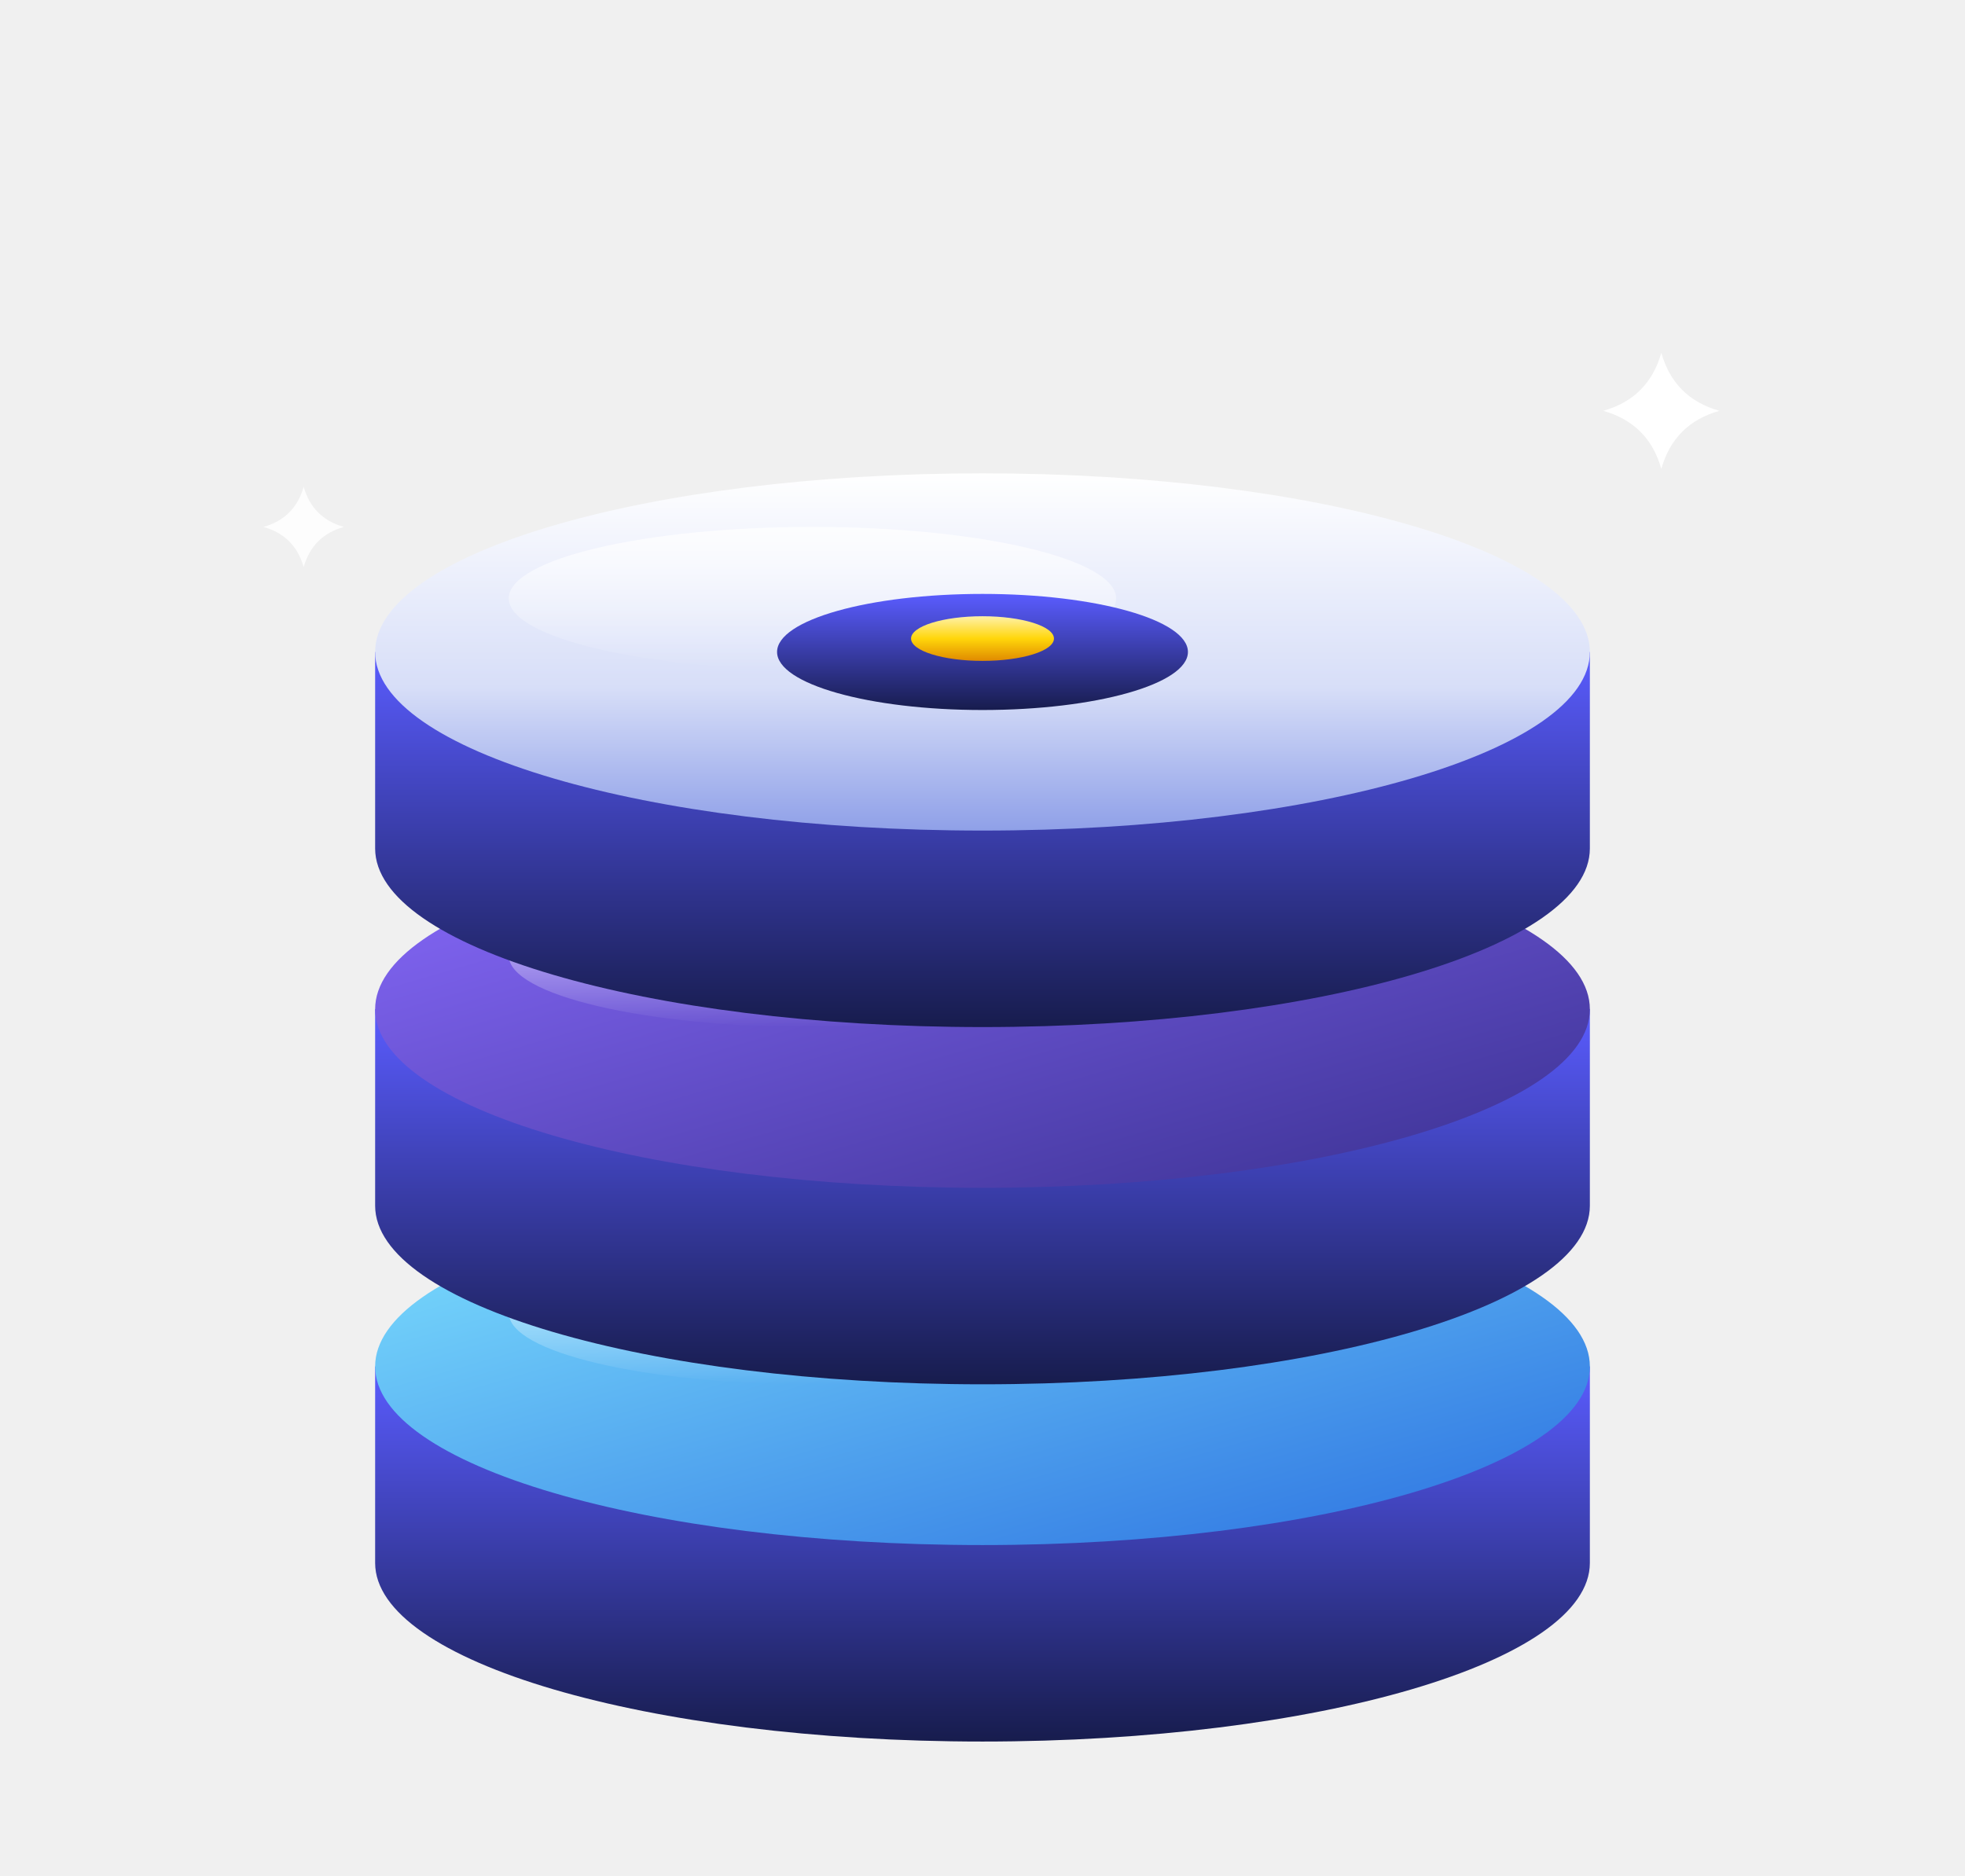
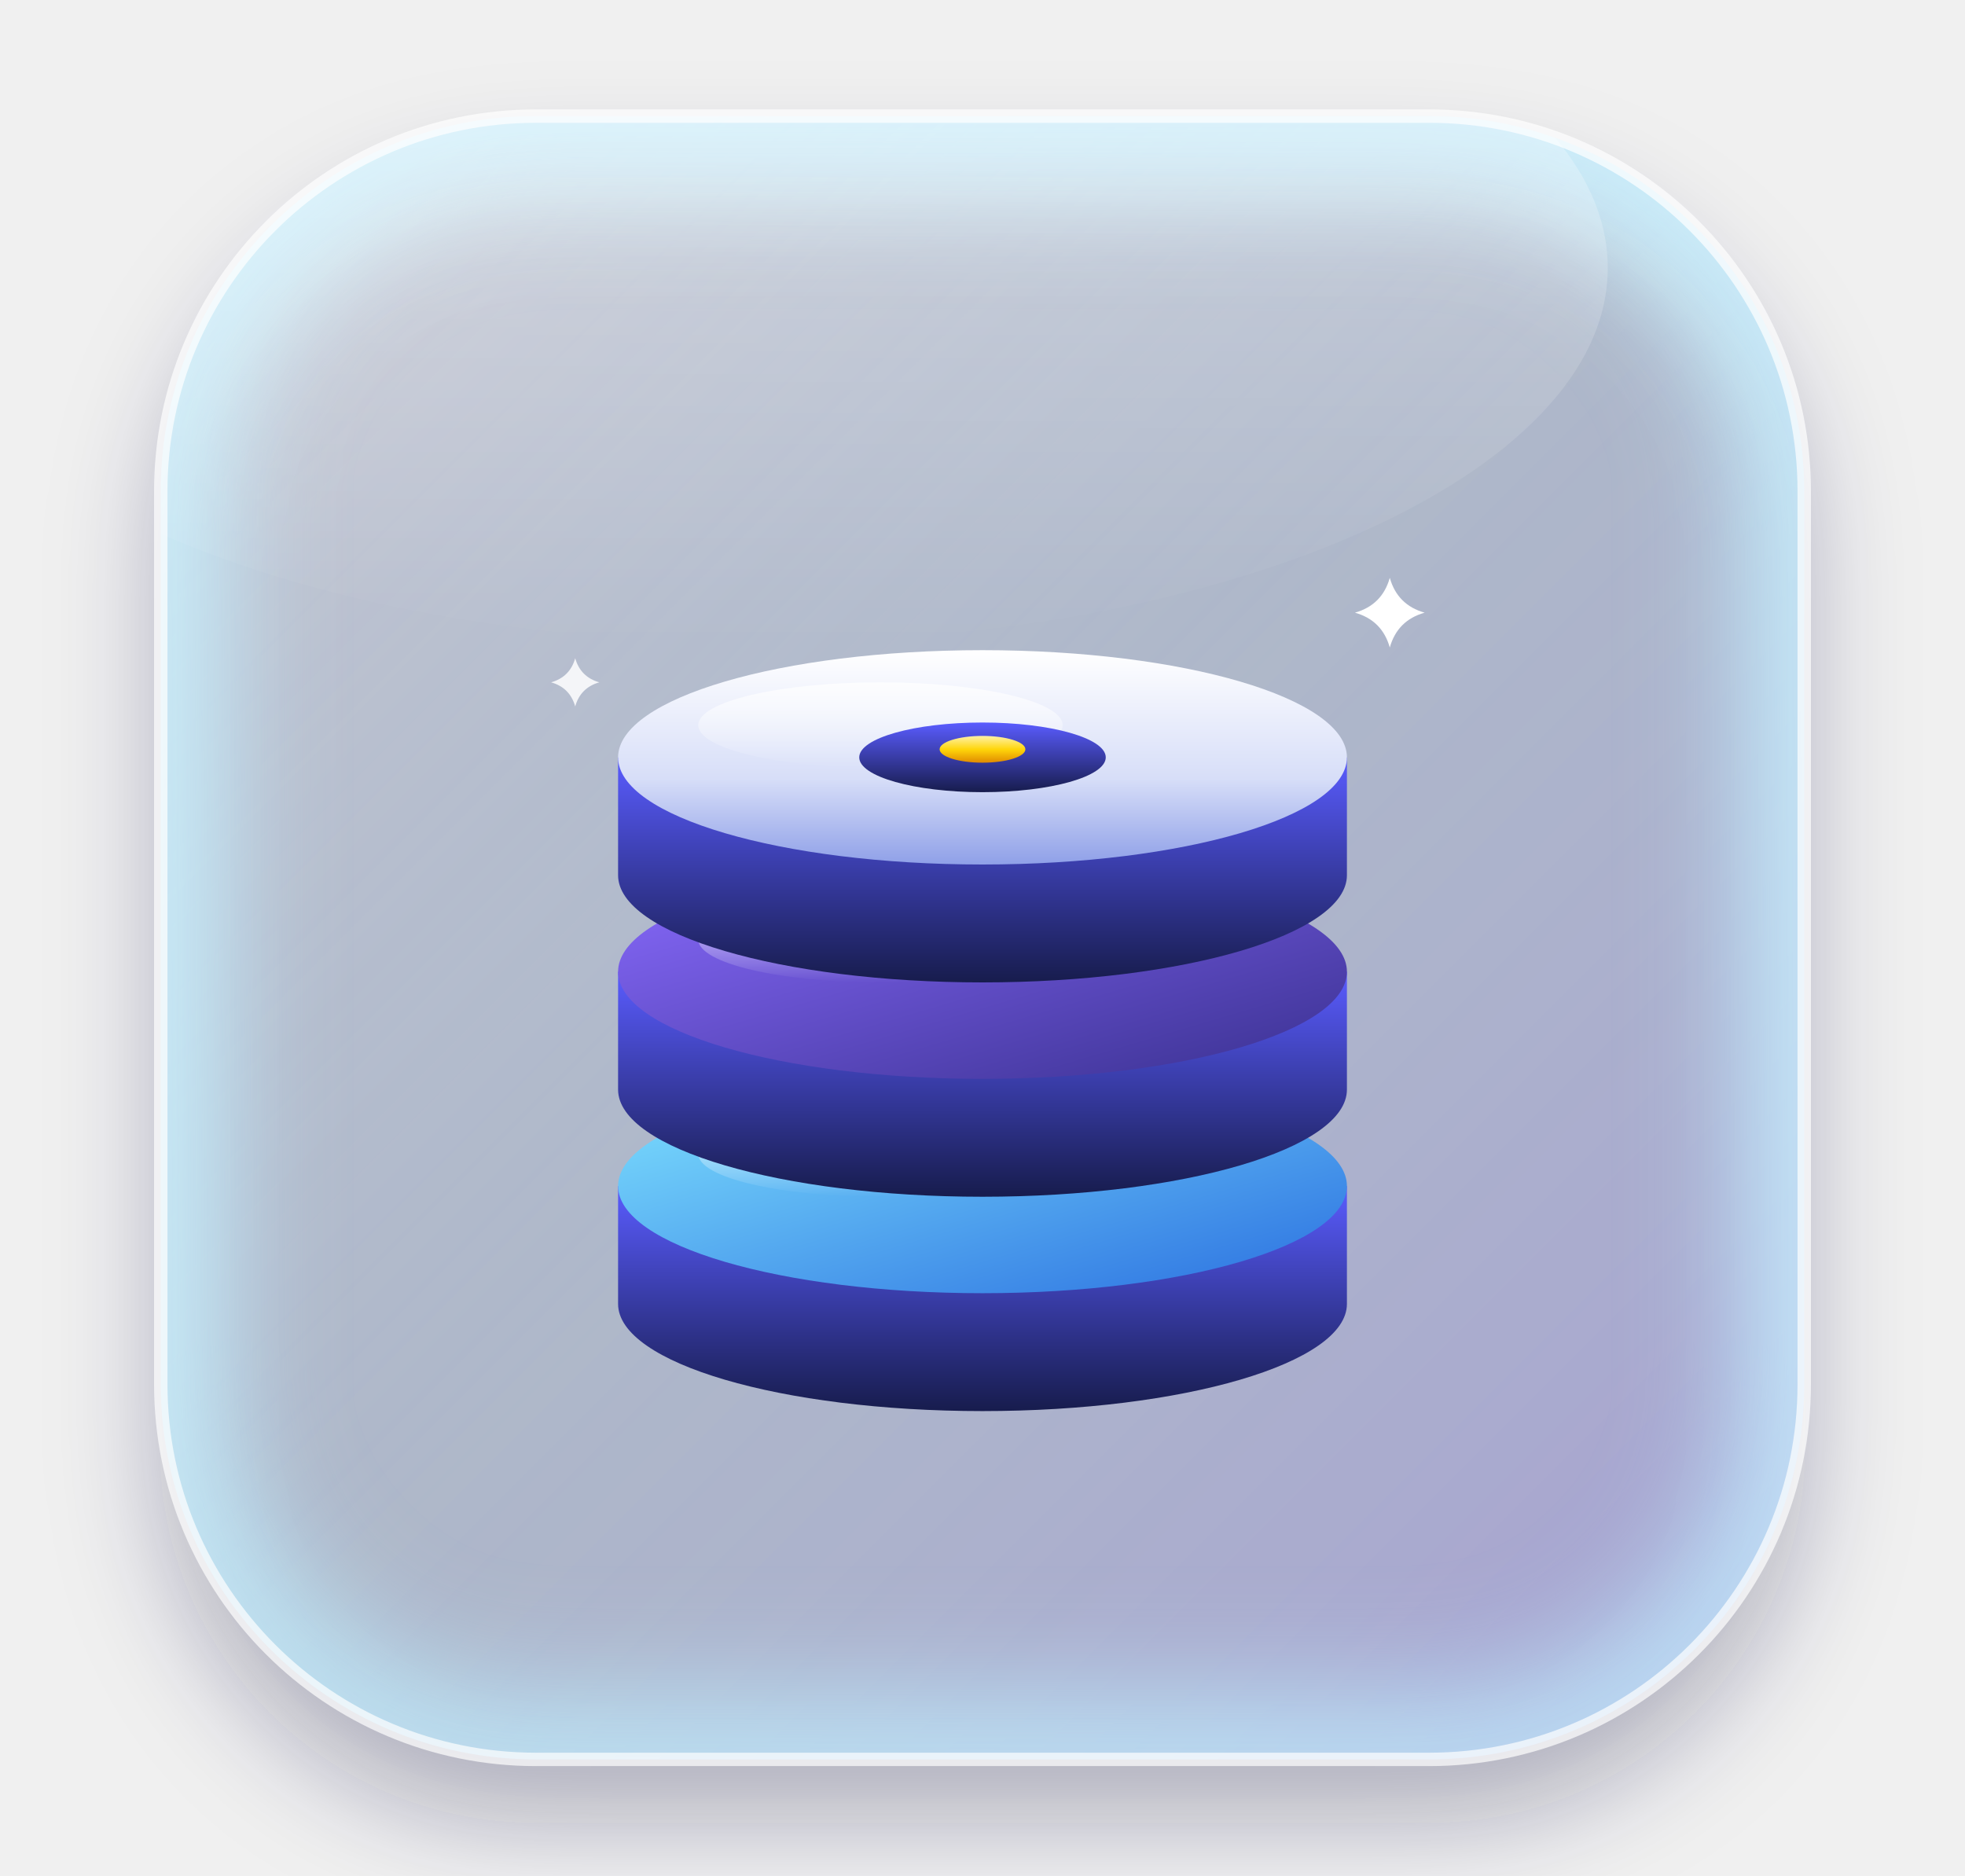
<svg xmlns="http://www.w3.org/2000/svg" width="440" height="420" viewBox="0 0 440 420">
  <defs>
    <linearGradient id="crown" x1="0" y1="0" x2=".7" y2="1">
      <stop offset="0" stop-color="#fff3c4" />
      <stop offset=".45" stop-color="#f7c04d" />
      <stop offset="1" stop-color="#c9761f" />
    </linearGradient>
    <linearGradient id="band" x1="0" y1="0" x2="1" y2="0">
      <stop offset="0" stop-color="#c9761f" />
      <stop offset=".45" stop-color="#ffe19a" />
      <stop offset="1" stop-color="#c9761f" />
    </linearGradient>
    <linearGradient id="gold" x1="0" y1="0" x2="0" y2="1">
      <stop offset="0" stop-color="#FFF1A8" />
      <stop offset=".5" stop-color="#FFD60A" />
      <stop offset="1" stop-color="#E08A00" />
    </linearGradient>
    <radialGradient id="gem" cx=".35" cy=".3">
      <stop offset="0" stop-color="#f7d9ff" />
      <stop offset=".6" stop-color="#a13be0" />
      <stop offset="1" stop-color="#5a1aa8" />
    </radialGradient>
    <radialGradient id="gemc" cx=".35" cy=".3">
      <stop offset="0" stop-color="#e6fbff" />
      <stop offset=".6" stop-color="#39c5ff" />
      <stop offset="1" stop-color="#2a4fc8" />
    </radialGradient>
    <linearGradient id="plinth" x1="0" y1="0" x2="0" y2="1">
      <stop offset="0" stop-color="#8fa0e8" />
      <stop offset="1" stop-color="#39467e" />
    </linearGradient>
    <linearGradient id="steel" x1="0" y1="0" x2="0" y2="1">
      <stop offset="0" stop-color="#ffffff" />
      <stop offset=".6" stop-color="#d7def8" />
      <stop offset="1" stop-color="#8fa0e8" />
    </linearGradient>
    <linearGradient id="deep" x1="0" y1="0" x2="0" y2="1">
      <stop offset="0" stop-color="#5a5cff" />
      <stop offset="1" stop-color="#171c4d" />
    </linearGradient>
    <linearGradient id="violet" x1="0" y1="0" x2="1" y2="1">
      <stop offset="0" stop-color="#8a6bff" />
      <stop offset="1" stop-color="#39308f" />
    </linearGradient>
    <linearGradient id="cyan" x1="0" y1="0" x2="1" y2="1">
      <stop offset="0" stop-color="#7fe3ff" />
      <stop offset="1" stop-color="#2a6fe0" />
    </linearGradient>
    <linearGradient id="gloss" x1="0" y1="0" x2="0" y2="1">
      <stop offset="0" stop-color="#fff" stop-opacity=".75" />
      <stop offset="1" stop-color="#fff" stop-opacity="0" />
    </linearGradient>
    <radialGradient id="lens" cx=".4" cy=".35">
      <stop offset="0" stop-color="#e6fbff" stop-opacity=".85" />
      <stop offset="1" stop-color="#39c5ff" stop-opacity=".35" />
    </radialGradient>
+     <linearGradient id="pane" x1="0" y1="0" x2="1" y2="1">
+       <stop offset="0" stop-color="#ffffff" stop-opacity=".34" />
+       <stop offset=".5" stop-color="#9fd8ff" stop-opacity=".16" />
+       <stop offset="1" stop-color="#8a6bff" stop-opacity=".3" />
+     </linearGradient>
+     <filter id="soft" x="-30%" y="-30%" width="160%" height="160%">
+       <feGaussianBlur stdDeviation="12" />
+     </filter>
    <filter id="lift" x="-20%" y="-20%" width="140%" height="150%">
      <feDropShadow dx="0" dy="12" stdDeviation="10" flood-color="#060920" flood-opacity=".5" />
    </filter>
  </defs>
-   <path d="M84 306v44a136 40 0 0 0 272 0v-44z" fill="url(#deep)" />
-   <ellipse cx="220" cy="306" rx="136" ry="40" fill="url(#cyan)" />
-   <ellipse cx="181.92" cy="294.0" rx="68.0" ry="16.0" fill="url(#gloss)" />
-   <path d="M84 226v44a136 40 0 0 0 272 0v-44z" fill="url(#deep)" />
-   <ellipse cx="220" cy="226" rx="136" ry="40" fill="url(#violet)" />
-   <ellipse cx="181.92" cy="214.0" rx="68.0" ry="16.0" fill="url(#gloss)" />
-   <path d="M84 146v44a136 40 0 0 0 272 0v-44z" fill="url(#deep)" />
-   <ellipse cx="220" cy="146" rx="136" ry="40" fill="url(#steel)" />
-   <ellipse cx="181.92" cy="134.0" rx="68.0" ry="16.0" fill="url(#gloss)" />
-   <ellipse cx="220" cy="146" rx="46" ry="13" fill="url(#deep)" />
-   <ellipse cx="220" cy="143" rx="16" ry="5" fill="url(#gold)" />
-   <path d="M372 79Q374.86 89.14 385 92Q374.86 94.86 372 105Q369.14 94.86 359 92Q369.14 89.14 372 79Z" fill="#fff" opacity="1" />
-   <path d="M68 109Q69.98 116.02 77 118Q69.98 119.98 68 127Q66.02 119.98 59 118Q66.02 116.02 68 109Z" fill="#fff" opacity="0.85" />
+   <clipPath id="gc">
+     <path d="M120 26h200a84 84 0 0 1 84 84v200a84 84 0 0 1-84 84H120a84 84 0 0 1-84-84V110a84 84 0 0 1 84-84z" />
+   </clipPath>
+   <path d="M120 26h200a84 84 0 0 1 84 84v200a84 84 0 0 1-84 84H120a84 84 0 0 1-84-84V110a84 84 0 0 1 84-84z" fill="#0a1040" opacity=".28" transform="translate(0 14)" filter="url(#soft)" />
+   <path d="M120 26h200a84 84 0 0 1 84 84v200a84 84 0 0 1-84 84H120a84 84 0 0 1-84-84V110a84 84 0 0 1 84-84z" fill="url(#pane)" />
+   <g clip-path="url(#gc)">
+     <path d="M120 26h200a84 84 0 0 1 84 84v200a84 84 0 0 1-84 84H120a84 84 0 0 1-84-84V110a84 84 0 0 1 84-84z" fill="none" stroke="#bfeeff" stroke-opacity=".75" stroke-width="30" filter="url(#soft)" />
+     <ellipse cx="170" cy="60" rx="190" ry="84" fill="url(#gloss)" opacity=".5" />
+   </g>
+   <path d="M120 26h200a84 84 0 0 1 84 84v200a84 84 0 0 1-84 84H120a84 84 0 0 1-84-84V110a84 84 0 0 1 84-84z" fill="none" stroke="#ffffff" stroke-opacity=".7" stroke-width="3" />
+   <g transform="translate(88 82) scale(.6)">
+     <path d="M84 306v44a136 40 0 0 0 272 0v-44z" fill="url(#deep)" />
+     <ellipse cx="220" cy="306" rx="136" ry="40" fill="url(#cyan)" />
+     <ellipse cx="181.92" cy="294.0" rx="68.0" ry="16.0" fill="url(#gloss)" />
+     <path d="M84 226v44a136 40 0 0 0 272 0v-44z" fill="url(#deep)" />
+     <ellipse cx="220" cy="226" rx="136" ry="40" fill="url(#violet)" />
+     <ellipse cx="181.92" cy="214.0" rx="68.0" ry="16.0" fill="url(#gloss)" />
+     <path d="M84 146v44a136 40 0 0 0 272 0v-44z" fill="url(#deep)" />
+     <ellipse cx="220" cy="146" rx="136" ry="40" fill="url(#steel)" />
+     <ellipse cx="181.92" cy="134.0" rx="68.0" ry="16.0" fill="url(#gloss)" />
+     <ellipse cx="220" cy="146" rx="46" ry="13" fill="url(#deep)" />
+     <ellipse cx="220" cy="143" rx="16" ry="5" fill="url(#gold)" />
+     <path d="M372 79Q374.86 89.14 385 92Q374.86 94.86 372 105Q369.14 94.86 359 92Q369.14 89.14 372 79Z" fill="#fff" opacity="1" />
+     <path d="M68 109Q69.98 116.02 77 118Q69.98 119.98 68 127Q66.02 119.98 59 118Q66.02 116.02 68 109Z" fill="#fff" opacity="0.85" />
+   </g>
</svg>
